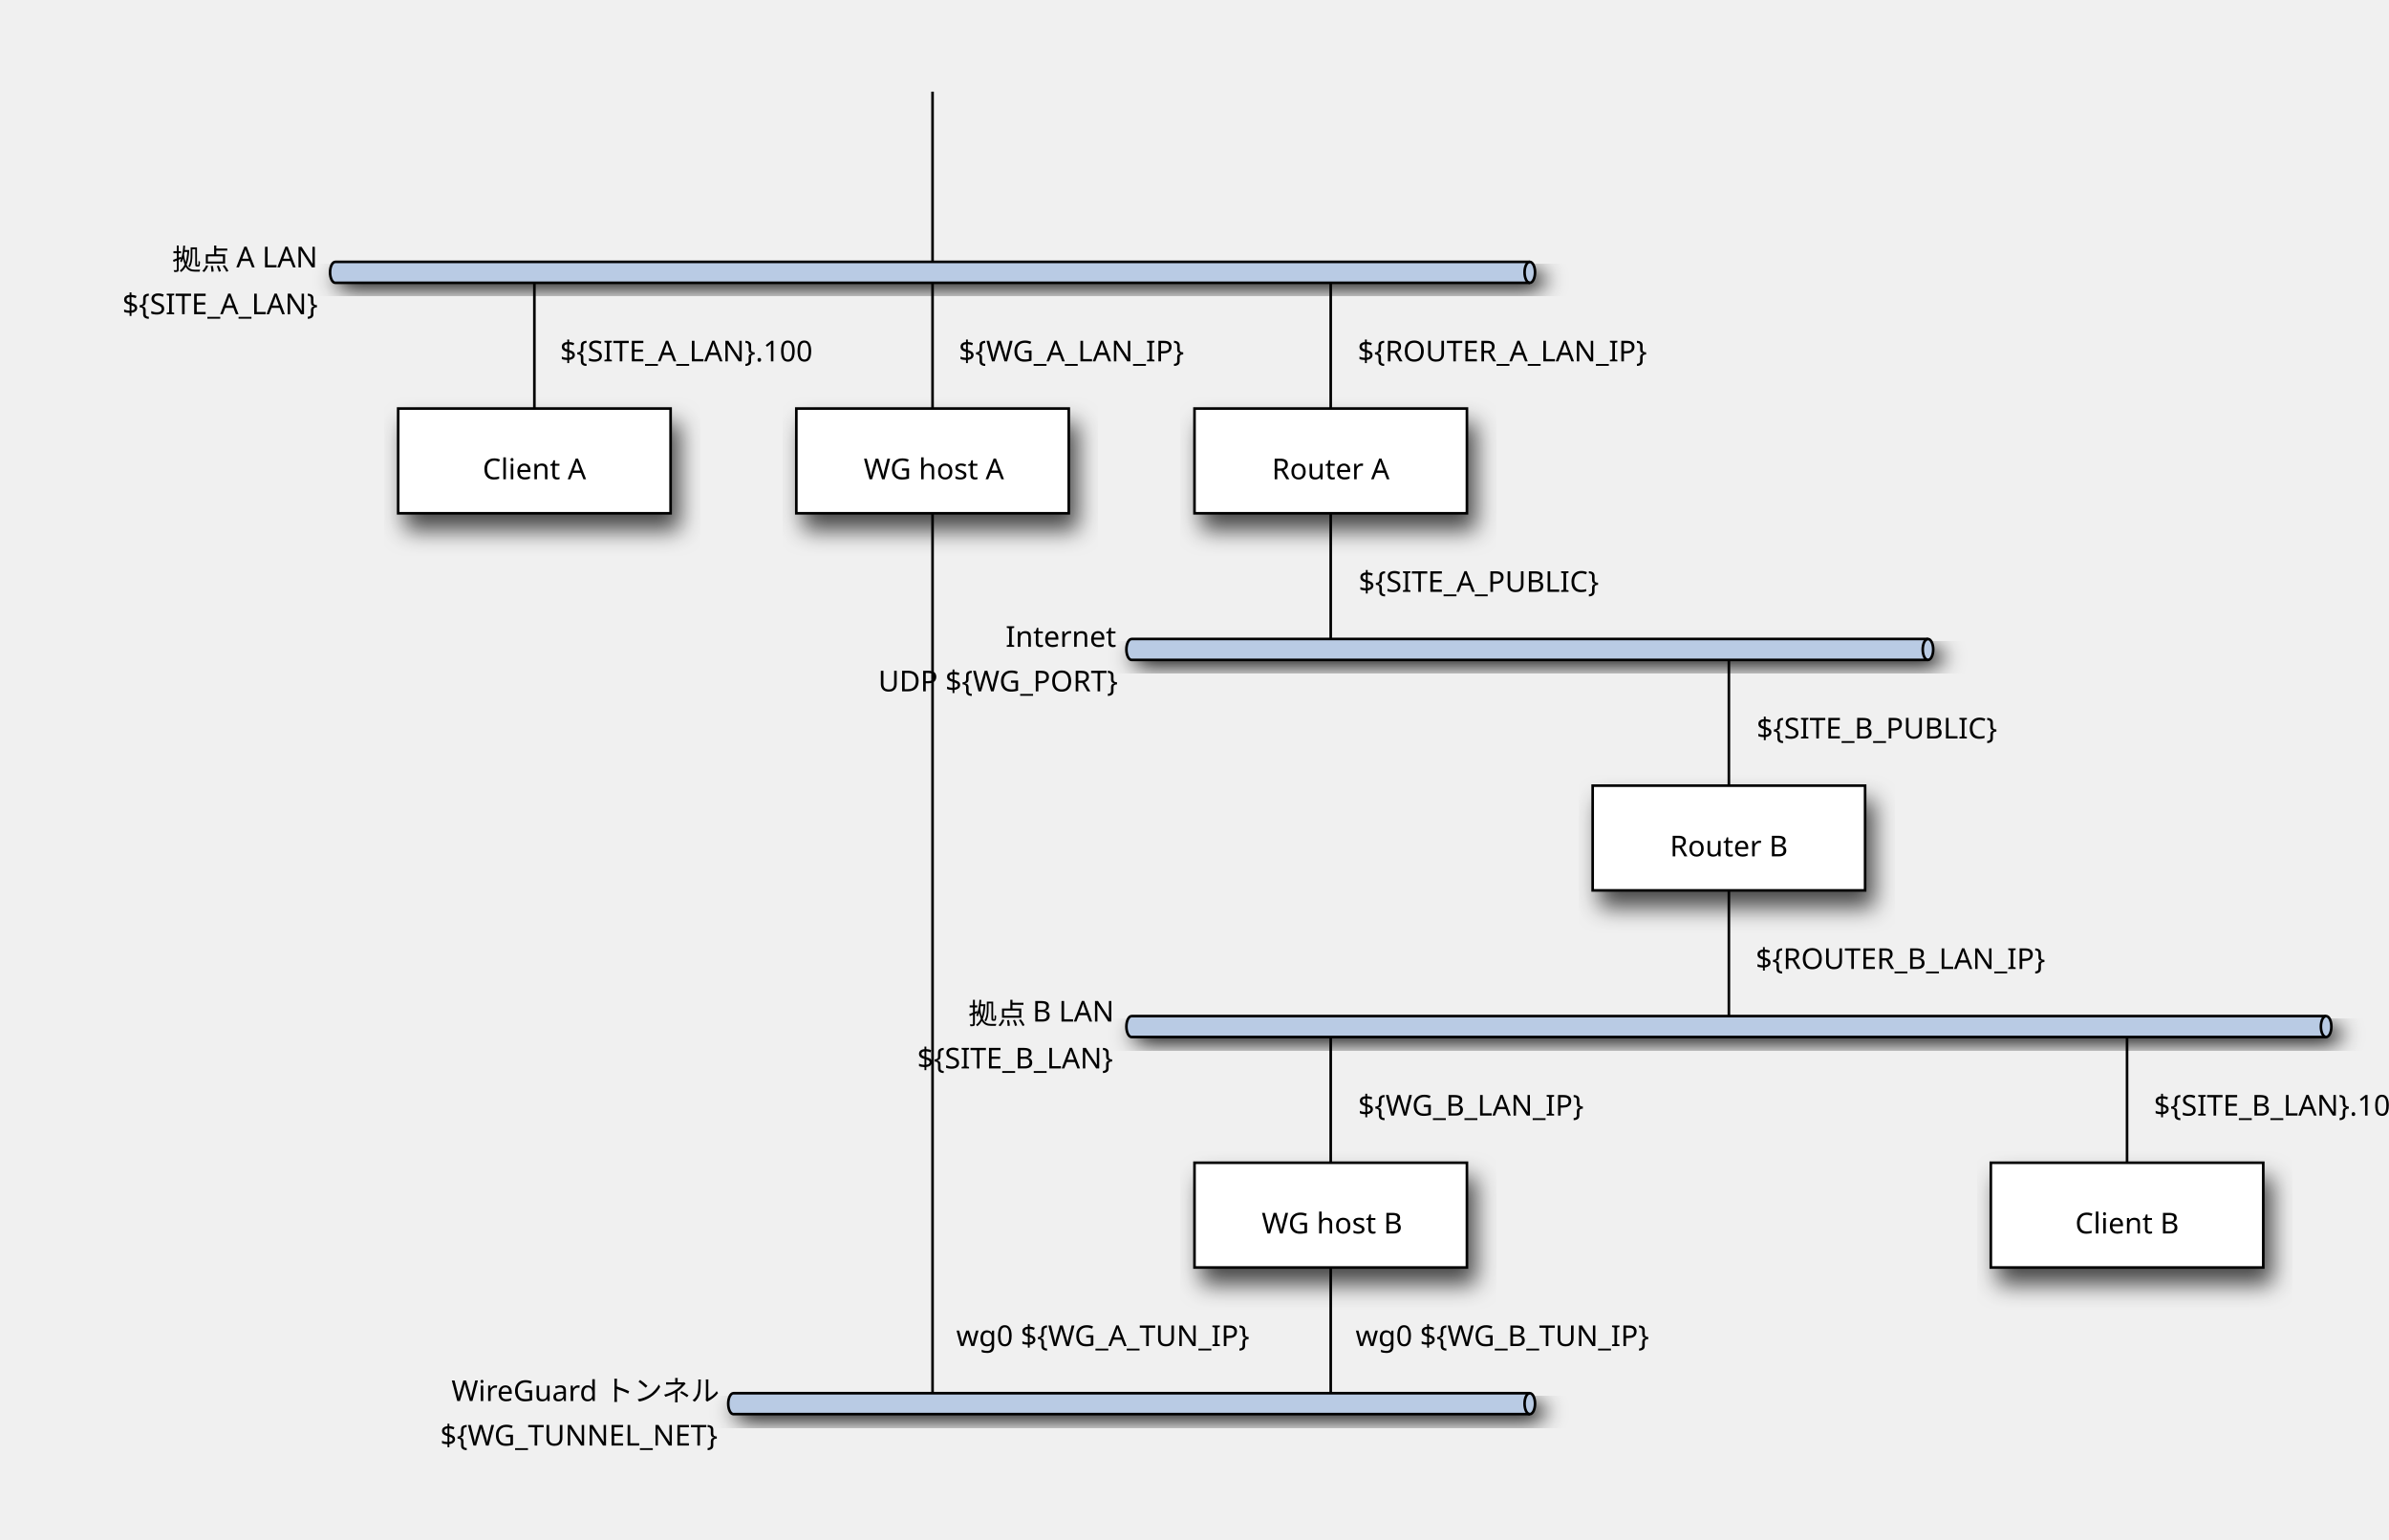
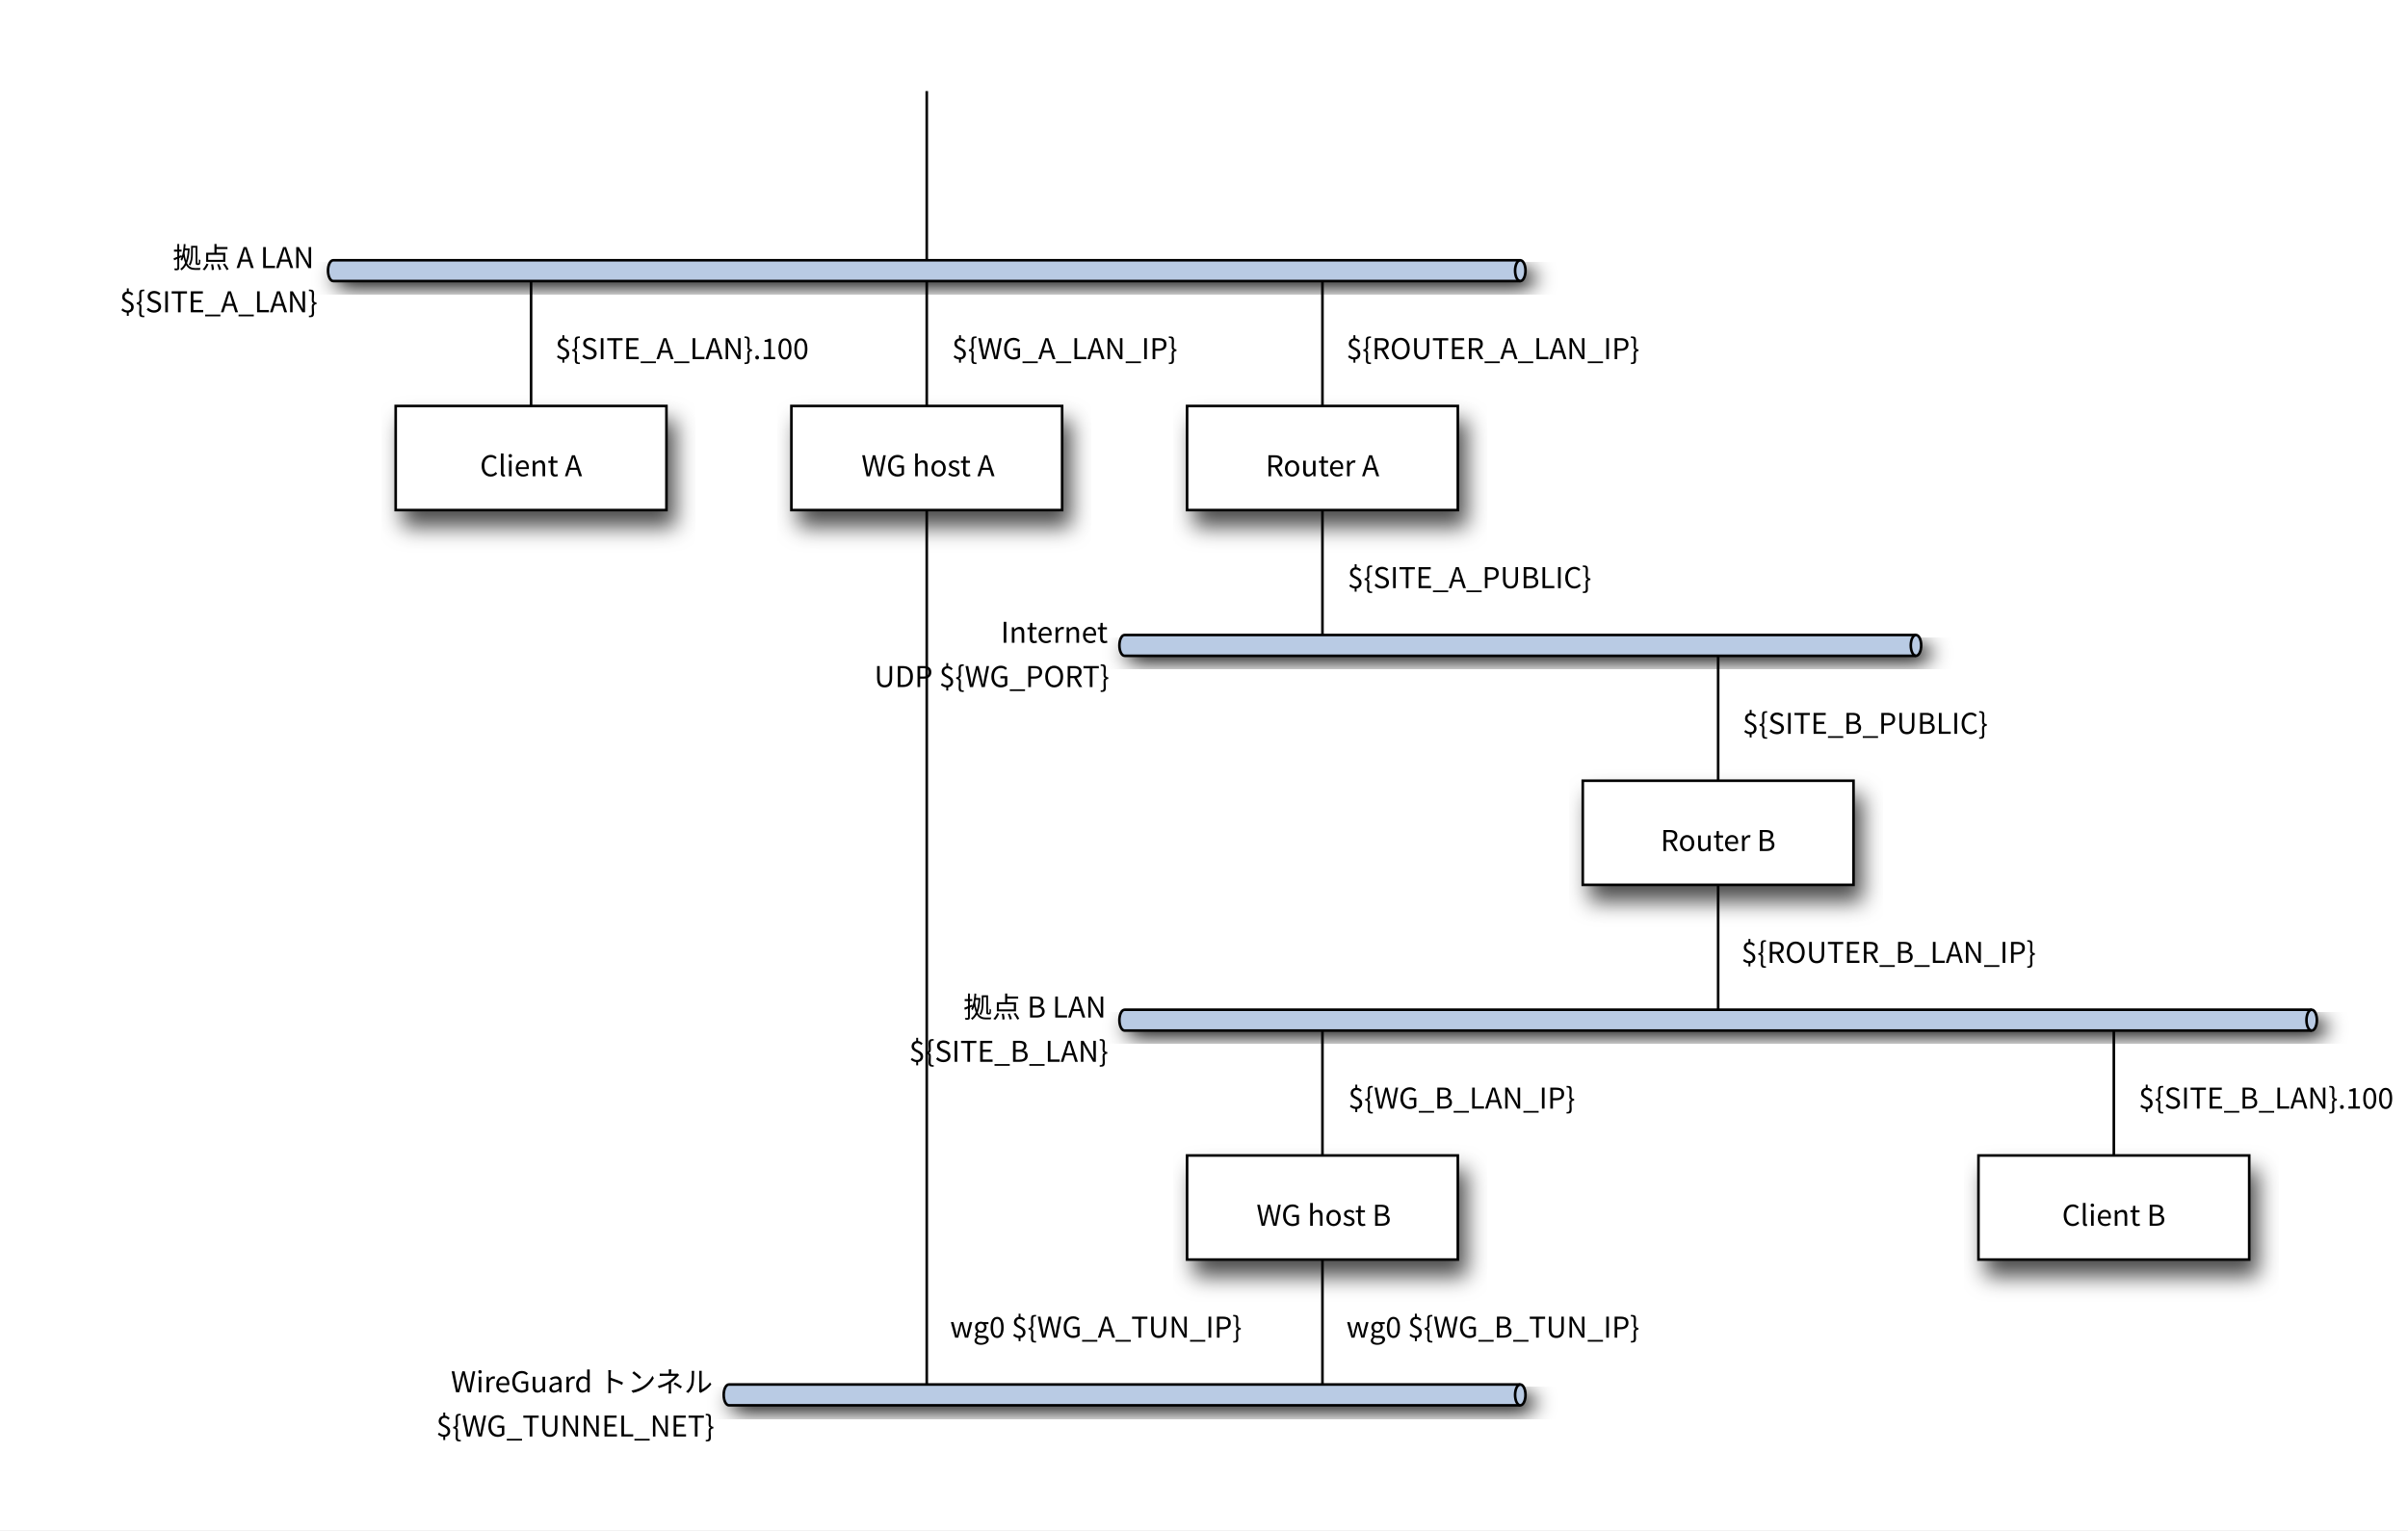
- <svg xmlns="http://www.w3.org/2000/svg" viewBox="0 0 912 588">
+ <svg xmlns="http://www.w3.org/2000/svg" viewBox="0 0 925 588">
+   <rect x="0" y="0" width="100%" height="100%" fill="#ffffff" />
  <defs id="defs_block">
    <filter height="1.504" id="filter_blur" width="1.157" x="-0.079" y="-0.252">
      <feGaussianBlur id="feGaussianBlur3780" stdDeviation="4.2" />
    </filter>
  </defs>
  <rect fill="rgb(0,0,0)" height="40" stroke="rgb(0,0,0)" style="filter:url(#filter_blur);opacity:0.7;fill-opacity:1" width="104" x="155" y="162" />
  <rect fill="rgb(0,0,0)" height="40" stroke="rgb(0,0,0)" style="filter:url(#filter_blur);opacity:0.7;fill-opacity:1" width="104" x="307" y="162" />
  <rect fill="rgb(0,0,0)" height="40" stroke="rgb(0,0,0)" style="filter:url(#filter_blur);opacity:0.7;fill-opacity:1" width="104" x="459" y="162" />
  <rect fill="rgb(0,0,0)" height="40" stroke="rgb(0,0,0)" style="filter:url(#filter_blur);opacity:0.7;fill-opacity:1" width="104" x="611" y="306" />
  <rect fill="rgb(0,0,0)" height="40" stroke="rgb(0,0,0)" style="filter:url(#filter_blur);opacity:0.7;fill-opacity:1" width="104" x="459" y="450" />
  <rect fill="rgb(0,0,0)" height="40" stroke="rgb(0,0,0)" style="filter:url(#filter_blur);opacity:0.7;fill-opacity:1" width="104" x="763" y="450" />
  <path d="M 131 103 L 587 103 A2,4 0 0 1 587 111 L 131 111 A2,4 0 0 1 131 103" fill="rgb(0,0,0)" style="filter:url(#filter_blur)" />
  <path d="M 435 247 L 739 247 A2,4 0 0 1 739 255 L 435 255 A2,4 0 0 1 435 247" fill="rgb(0,0,0)" style="filter:url(#filter_blur)" />
  <path d="M 435 391 L 891 391 A2,4 0 0 1 891 399 L 435 399 A2,4 0 0 1 435 391" fill="rgb(0,0,0)" style="filter:url(#filter_blur)" />
  <path d="M 283 535 L 587 535 A2,4 0 0 1 587 543 L 283 543 A2,4 0 0 1 283 535" fill="rgb(0,0,0)" style="filter:url(#filter_blur)" />
  <path d="M 128 100 L 584 100 A2,4 0 0 1 584 108 L 128 108 A2,4 0 0 1 128 100" fill="rgb(185,203,228)" stroke="rgb(0,0,0)" />
  <path d="M 584 108 A2,4 0 0 1 584 100" fill="none" stroke="rgb(0,0,0)" />
  <path d="M 128 100 L 584 100" fill="none" stroke="none" />
  <path d="M 356 35 L 356 100" fill="none" stroke="rgb(0,0,0)" />
  <path d="M 432 244 L 736 244 A2,4 0 0 1 736 252 L 432 252 A2,4 0 0 1 432 244" fill="rgb(185,203,228)" stroke="rgb(0,0,0)" />
  <path d="M 736 252 A2,4 0 0 1 736 244" fill="none" stroke="rgb(0,0,0)" />
  <path d="M 432 244 L 736 244" fill="none" stroke="none" />
  <path d="M 432 388 L 888 388 A2,4 0 0 1 888 396 L 432 396 A2,4 0 0 1 432 388" fill="rgb(185,203,228)" stroke="rgb(0,0,0)" />
  <path d="M 888 396 A2,4 0 0 1 888 388" fill="none" stroke="rgb(0,0,0)" />
  <path d="M 432 388 L 888 388" fill="none" stroke="none" />
  <path d="M 280 532 L 584 532 A2,4 0 0 1 584 540 L 280 540 A2,4 0 0 1 280 532" fill="rgb(185,203,228)" stroke="rgb(0,0,0)" />
  <path d="M 584 540 A2,4 0 0 1 584 532" fill="none" stroke="rgb(0,0,0)" />
  <path d="M 280 532 L 584 532" fill="none" stroke="none" />
-   <text fill="rgb(0,0,0)" font-family="sans-serif" font-size="11" font-style="normal" font-weight="normal" text-anchor="middle" textLength="53" x="93.5" y="103">拠点 A LAN</text>
-   <text fill="rgb(0,0,0)" font-family="sans-serif" font-size="11" font-style="normal" font-weight="normal" text-anchor="middle" textLength="72" x="84.0" y="120">${SITE_A_LAN}</text>
-   <text fill="rgb(0,0,0)" font-family="sans-serif" font-size="11" font-style="normal" font-weight="normal" text-anchor="middle" textLength="38" x="405.0" y="247">Internet</text>
-   <text fill="rgb(0,0,0)" font-family="sans-serif" font-size="11" font-style="normal" font-weight="normal" text-anchor="middle" textLength="86" x="381.0" y="264">UDP ${WG_PORT}</text>
-   <text fill="rgb(0,0,0)" font-family="sans-serif" font-size="11" font-style="normal" font-weight="normal" text-anchor="middle" textLength="53" x="397.5" y="391">拠点 B LAN</text>
-   <text fill="rgb(0,0,0)" font-family="sans-serif" font-size="11" font-style="normal" font-weight="normal" text-anchor="middle" textLength="73" x="387.5" y="408">${SITE_B_LAN}</text>
-   <text fill="rgb(0,0,0)" font-family="sans-serif" font-size="11" font-style="normal" font-weight="normal" text-anchor="middle" textLength="97" x="223.5" y="535">WireGuard トンネル</text>
-   <text fill="rgb(0,0,0)" font-family="sans-serif" font-size="11" font-style="normal" font-weight="normal" text-anchor="middle" textLength="102" x="221.0" y="552">${WG_TUNNEL_NET}</text>
+   <text fill="rgb(0,0,0)" font-family="Noto Sans CJK JP,Noto Sans,sans-serif" font-size="11" font-style="normal" font-weight="normal" text-anchor="middle" textLength="53" x="93.5" y="103">拠点 A LAN</text>
+   <text fill="rgb(0,0,0)" font-family="Noto Sans CJK JP,Noto Sans,sans-serif" font-size="11" font-style="normal" font-weight="normal" text-anchor="middle" textLength="72" x="84.0" y="120">${SITE_A_LAN}</text>
+   <text fill="rgb(0,0,0)" font-family="Noto Sans CJK JP,Noto Sans,sans-serif" font-size="11" font-style="normal" font-weight="normal" text-anchor="middle" textLength="38" x="405.0" y="247">Internet</text>
+   <text fill="rgb(0,0,0)" font-family="Noto Sans CJK JP,Noto Sans,sans-serif" font-size="11" font-style="normal" font-weight="normal" text-anchor="middle" textLength="86" x="381.0" y="264">UDP ${WG_PORT}</text>
+   <text fill="rgb(0,0,0)" font-family="Noto Sans CJK JP,Noto Sans,sans-serif" font-size="11" font-style="normal" font-weight="normal" text-anchor="middle" textLength="53" x="397.5" y="391">拠点 B LAN</text>
+   <text fill="rgb(0,0,0)" font-family="Noto Sans CJK JP,Noto Sans,sans-serif" font-size="11" font-style="normal" font-weight="normal" text-anchor="middle" textLength="73" x="387.5" y="408">${SITE_B_LAN}</text>
+   <text fill="rgb(0,0,0)" font-family="Noto Sans CJK JP,Noto Sans,sans-serif" font-size="11" font-style="normal" font-weight="normal" text-anchor="middle" textLength="97" x="223.5" y="535">WireGuard トンネル</text>
+   <text fill="rgb(0,0,0)" font-family="Noto Sans CJK JP,Noto Sans,sans-serif" font-size="11" font-style="normal" font-weight="normal" text-anchor="middle" textLength="102" x="221.0" y="552">${WG_TUNNEL_NET}</text>
  <path d="M 204 108 L 204 156" fill="none" stroke="rgb(0,0,0)" />
-   <text fill="rgb(0,0,0)" font-family="sans-serif" font-size="11" font-style="normal" font-weight="normal" text-anchor="middle" textLength="92" x="262.0" y="138">${SITE_A_LAN}.100</text>
+   <text fill="rgb(0,0,0)" font-family="Noto Sans CJK JP,Noto Sans,sans-serif" font-size="11" font-style="normal" font-weight="normal" text-anchor="middle" textLength="92" x="262.0" y="138">${SITE_A_LAN}.100</text>
  <rect fill="rgb(255,255,255)" height="40" stroke="rgb(0,0,0)" width="104" x="152" y="156" />
-   <text fill="rgb(0,0,0)" font-family="sans-serif" font-size="11" font-style="normal" font-weight="normal" text-anchor="middle" textLength="38" x="204.0" y="183">Client A</text>
+   <text fill="rgb(0,0,0)" font-family="Noto Sans CJK JP,Noto Sans,sans-serif" font-size="11" font-style="normal" font-weight="normal" text-anchor="middle" textLength="38" x="204.0" y="183">Client A</text>
  <path d="M 356 108 L 356 156" fill="none" stroke="rgb(0,0,0)" />
-   <text fill="rgb(0,0,0)" font-family="sans-serif" font-size="11" font-style="normal" font-weight="normal" text-anchor="middle" textLength="82" x="409.0" y="138">${WG_A_LAN_IP}</text>
+   <text fill="rgb(0,0,0)" font-family="Noto Sans CJK JP,Noto Sans,sans-serif" font-size="11" font-style="normal" font-weight="normal" text-anchor="middle" textLength="82" x="409.0" y="138">${WG_A_LAN_IP}</text>
  <path d="M 356 196 L 356 532" fill="none" stroke="rgb(0,0,0)" />
-   <text fill="rgb(0,0,0)" font-family="sans-serif" font-size="11" font-style="normal" font-weight="normal" text-anchor="middle" textLength="106" x="421.0" y="514">wg0 ${WG_A_TUN_IP}</text>
+   <text fill="rgb(0,0,0)" font-family="Noto Sans CJK JP,Noto Sans,sans-serif" font-size="11" font-style="normal" font-weight="normal" text-anchor="middle" textLength="106" x="421.0" y="514">wg0 ${WG_A_TUN_IP}</text>
  <rect fill="rgb(255,255,255)" height="40" stroke="rgb(0,0,0)" width="104" x="304" y="156" />
-   <text fill="rgb(0,0,0)" font-family="sans-serif" font-size="11" font-style="normal" font-weight="normal" text-anchor="middle" textLength="49" x="356.5" y="183">WG host A</text>
+   <text fill="rgb(0,0,0)" font-family="Noto Sans CJK JP,Noto Sans,sans-serif" font-size="11" font-style="normal" font-weight="normal" text-anchor="middle" textLength="49" x="356.5" y="183">WG host A</text>
  <path d="M 508 108 L 508 156" fill="none" stroke="rgb(0,0,0)" />
-   <text fill="rgb(0,0,0)" font-family="sans-serif" font-size="11" font-style="normal" font-weight="normal" text-anchor="middle" textLength="107" x="573.5" y="138">${ROUTER_A_LAN_IP}</text>
+   <text fill="rgb(0,0,0)" font-family="Noto Sans CJK JP,Noto Sans,sans-serif" font-size="11" font-style="normal" font-weight="normal" text-anchor="middle" textLength="107" x="573.5" y="138">${ROUTER_A_LAN_IP}</text>
  <path d="M 508 196 L 508 244" fill="none" stroke="rgb(0,0,0)" />
-   <text fill="rgb(0,0,0)" font-family="sans-serif" font-size="11" font-style="normal" font-weight="normal" text-anchor="middle" textLength="89" x="564.5" y="226">${SITE_A_PUBLIC}</text>
+   <text fill="rgb(0,0,0)" font-family="Noto Sans CJK JP,Noto Sans,sans-serif" font-size="11" font-style="normal" font-weight="normal" text-anchor="middle" textLength="89" x="564.5" y="226">${SITE_A_PUBLIC}</text>
  <rect fill="rgb(255,255,255)" height="40" stroke="rgb(0,0,0)" width="104" x="456" y="156" />
-   <text fill="rgb(0,0,0)" font-family="sans-serif" font-size="11" font-style="normal" font-weight="normal" text-anchor="middle" textLength="42" x="508.0" y="183">Router A</text>
+   <text fill="rgb(0,0,0)" font-family="Noto Sans CJK JP,Noto Sans,sans-serif" font-size="11" font-style="normal" font-weight="normal" text-anchor="middle" textLength="42" x="508.0" y="183">Router A</text>
  <path d="M 660 252 L 660 300" fill="none" stroke="rgb(0,0,0)" />
-   <text fill="rgb(0,0,0)" font-family="sans-serif" font-size="11" font-style="normal" font-weight="normal" text-anchor="middle" textLength="89" x="716.5" y="282">${SITE_B_PUBLIC}</text>
+   <text fill="rgb(0,0,0)" font-family="Noto Sans CJK JP,Noto Sans,sans-serif" font-size="11" font-style="normal" font-weight="normal" text-anchor="middle" textLength="89" x="716.5" y="282">${SITE_B_PUBLIC}</text>
  <path d="M 660 340 L 660 388" fill="none" stroke="rgb(0,0,0)" />
-   <text fill="rgb(0,0,0)" font-family="sans-serif" font-size="11" font-style="normal" font-weight="normal" text-anchor="middle" textLength="107" x="725.5" y="370">${ROUTER_B_LAN_IP}</text>
+   <text fill="rgb(0,0,0)" font-family="Noto Sans CJK JP,Noto Sans,sans-serif" font-size="11" font-style="normal" font-weight="normal" text-anchor="middle" textLength="107" x="725.5" y="370">${ROUTER_B_LAN_IP}</text>
  <rect fill="rgb(255,255,255)" height="40" stroke="rgb(0,0,0)" width="104" x="608" y="300" />
-   <text fill="rgb(0,0,0)" font-family="sans-serif" font-size="11" font-style="normal" font-weight="normal" text-anchor="middle" textLength="42" x="660.0" y="327">Router B</text>
+   <text fill="rgb(0,0,0)" font-family="Noto Sans CJK JP,Noto Sans,sans-serif" font-size="11" font-style="normal" font-weight="normal" text-anchor="middle" textLength="42" x="660.0" y="327">Router B</text>
  <path d="M 508 396 L 508 444" fill="none" stroke="rgb(0,0,0)" />
-   <text fill="rgb(0,0,0)" font-family="sans-serif" font-size="11" font-style="normal" font-weight="normal" text-anchor="middle" textLength="83" x="561.5" y="426">${WG_B_LAN_IP}</text>
+   <text fill="rgb(0,0,0)" font-family="Noto Sans CJK JP,Noto Sans,sans-serif" font-size="11" font-style="normal" font-weight="normal" text-anchor="middle" textLength="83" x="561.5" y="426">${WG_B_LAN_IP}</text>
  <path d="M 508 484 L 508 532" fill="none" stroke="rgb(0,0,0)" />
-   <text fill="rgb(0,0,0)" font-family="sans-serif" font-size="11" font-style="normal" font-weight="normal" text-anchor="middle" textLength="107" x="573.5" y="514">wg0 ${WG_B_TUN_IP}</text>
+   <text fill="rgb(0,0,0)" font-family="Noto Sans CJK JP,Noto Sans,sans-serif" font-size="11" font-style="normal" font-weight="normal" text-anchor="middle" textLength="107" x="573.5" y="514">wg0 ${WG_B_TUN_IP}</text>
  <rect fill="rgb(255,255,255)" height="40" stroke="rgb(0,0,0)" width="104" x="456" y="444" />
-   <text fill="rgb(0,0,0)" font-family="sans-serif" font-size="11" font-style="normal" font-weight="normal" text-anchor="middle" textLength="49" x="508.5" y="471">WG host B</text>
+   <text fill="rgb(0,0,0)" font-family="Noto Sans CJK JP,Noto Sans,sans-serif" font-size="11" font-style="normal" font-weight="normal" text-anchor="middle" textLength="49" x="508.5" y="471">WG host B</text>
  <path d="M 812 396 L 812 444" fill="none" stroke="rgb(0,0,0)" />
-   <text fill="rgb(0,0,0)" font-family="sans-serif" font-size="11" font-style="normal" font-weight="normal" text-anchor="middle" textLength="93" x="870.5" y="426">${SITE_B_LAN}.100</text>
+   <text fill="rgb(0,0,0)" font-family="Noto Sans CJK JP,Noto Sans,sans-serif" font-size="11" font-style="normal" font-weight="normal" text-anchor="middle" textLength="93" x="870.5" y="426">${SITE_B_LAN}.100</text>
  <rect fill="rgb(255,255,255)" height="40" stroke="rgb(0,0,0)" width="104" x="760" y="444" />
-   <text fill="rgb(0,0,0)" font-family="sans-serif" font-size="11" font-style="normal" font-weight="normal" text-anchor="middle" textLength="38" x="812.0" y="471">Client B</text>
+   <text fill="rgb(0,0,0)" font-family="Noto Sans CJK JP,Noto Sans,sans-serif" font-size="11" font-style="normal" font-weight="normal" text-anchor="middle" textLength="38" x="812.0" y="471">Client B</text>
</svg>
